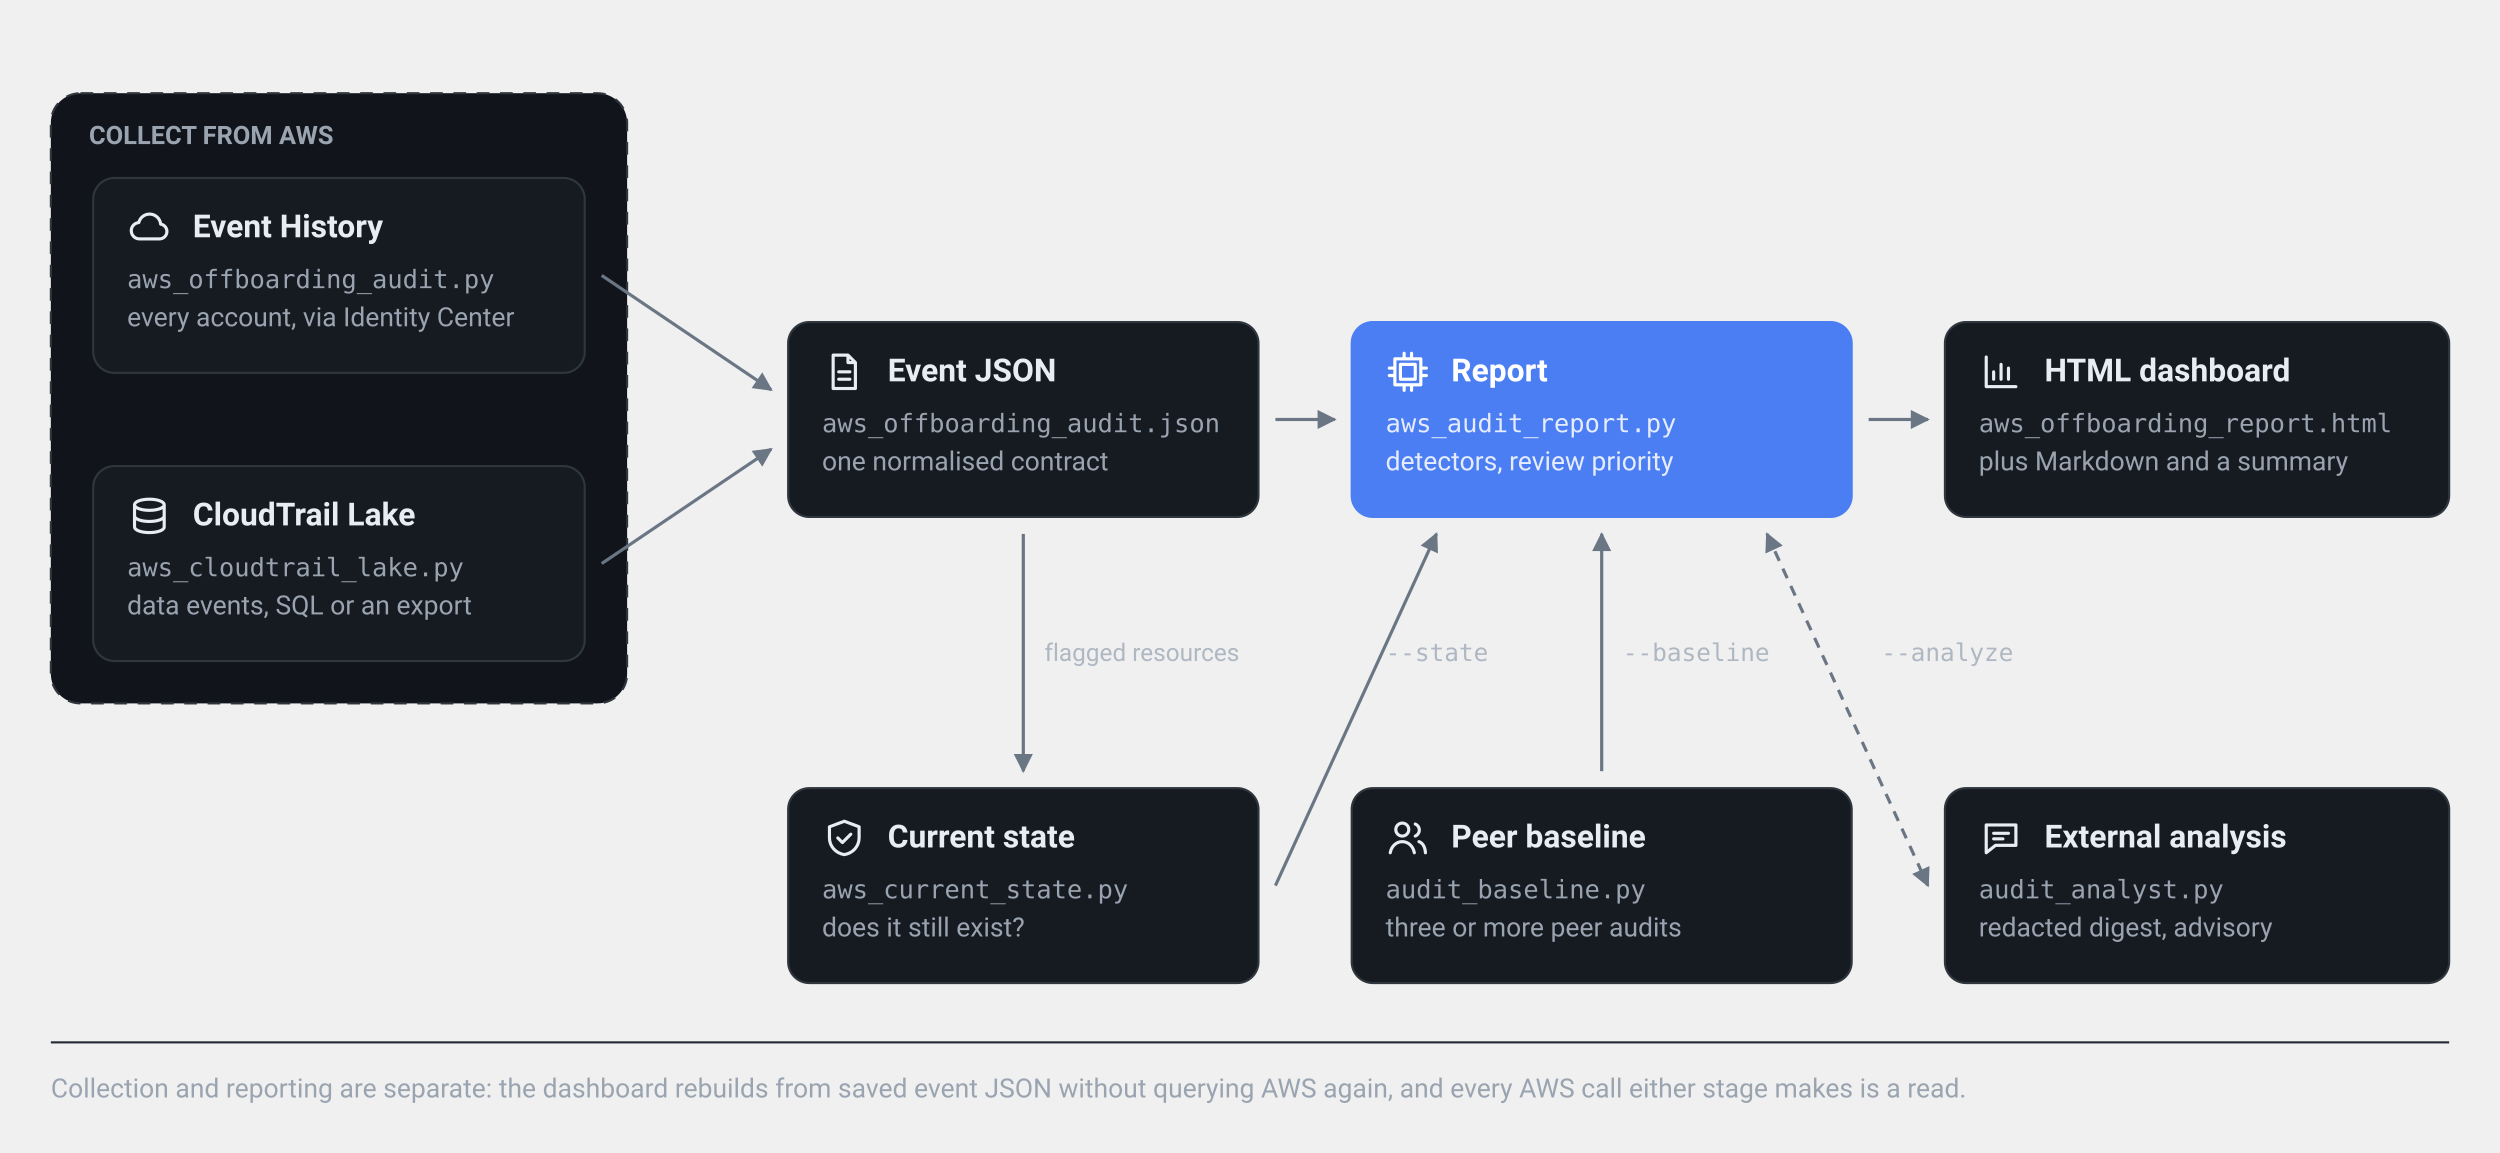
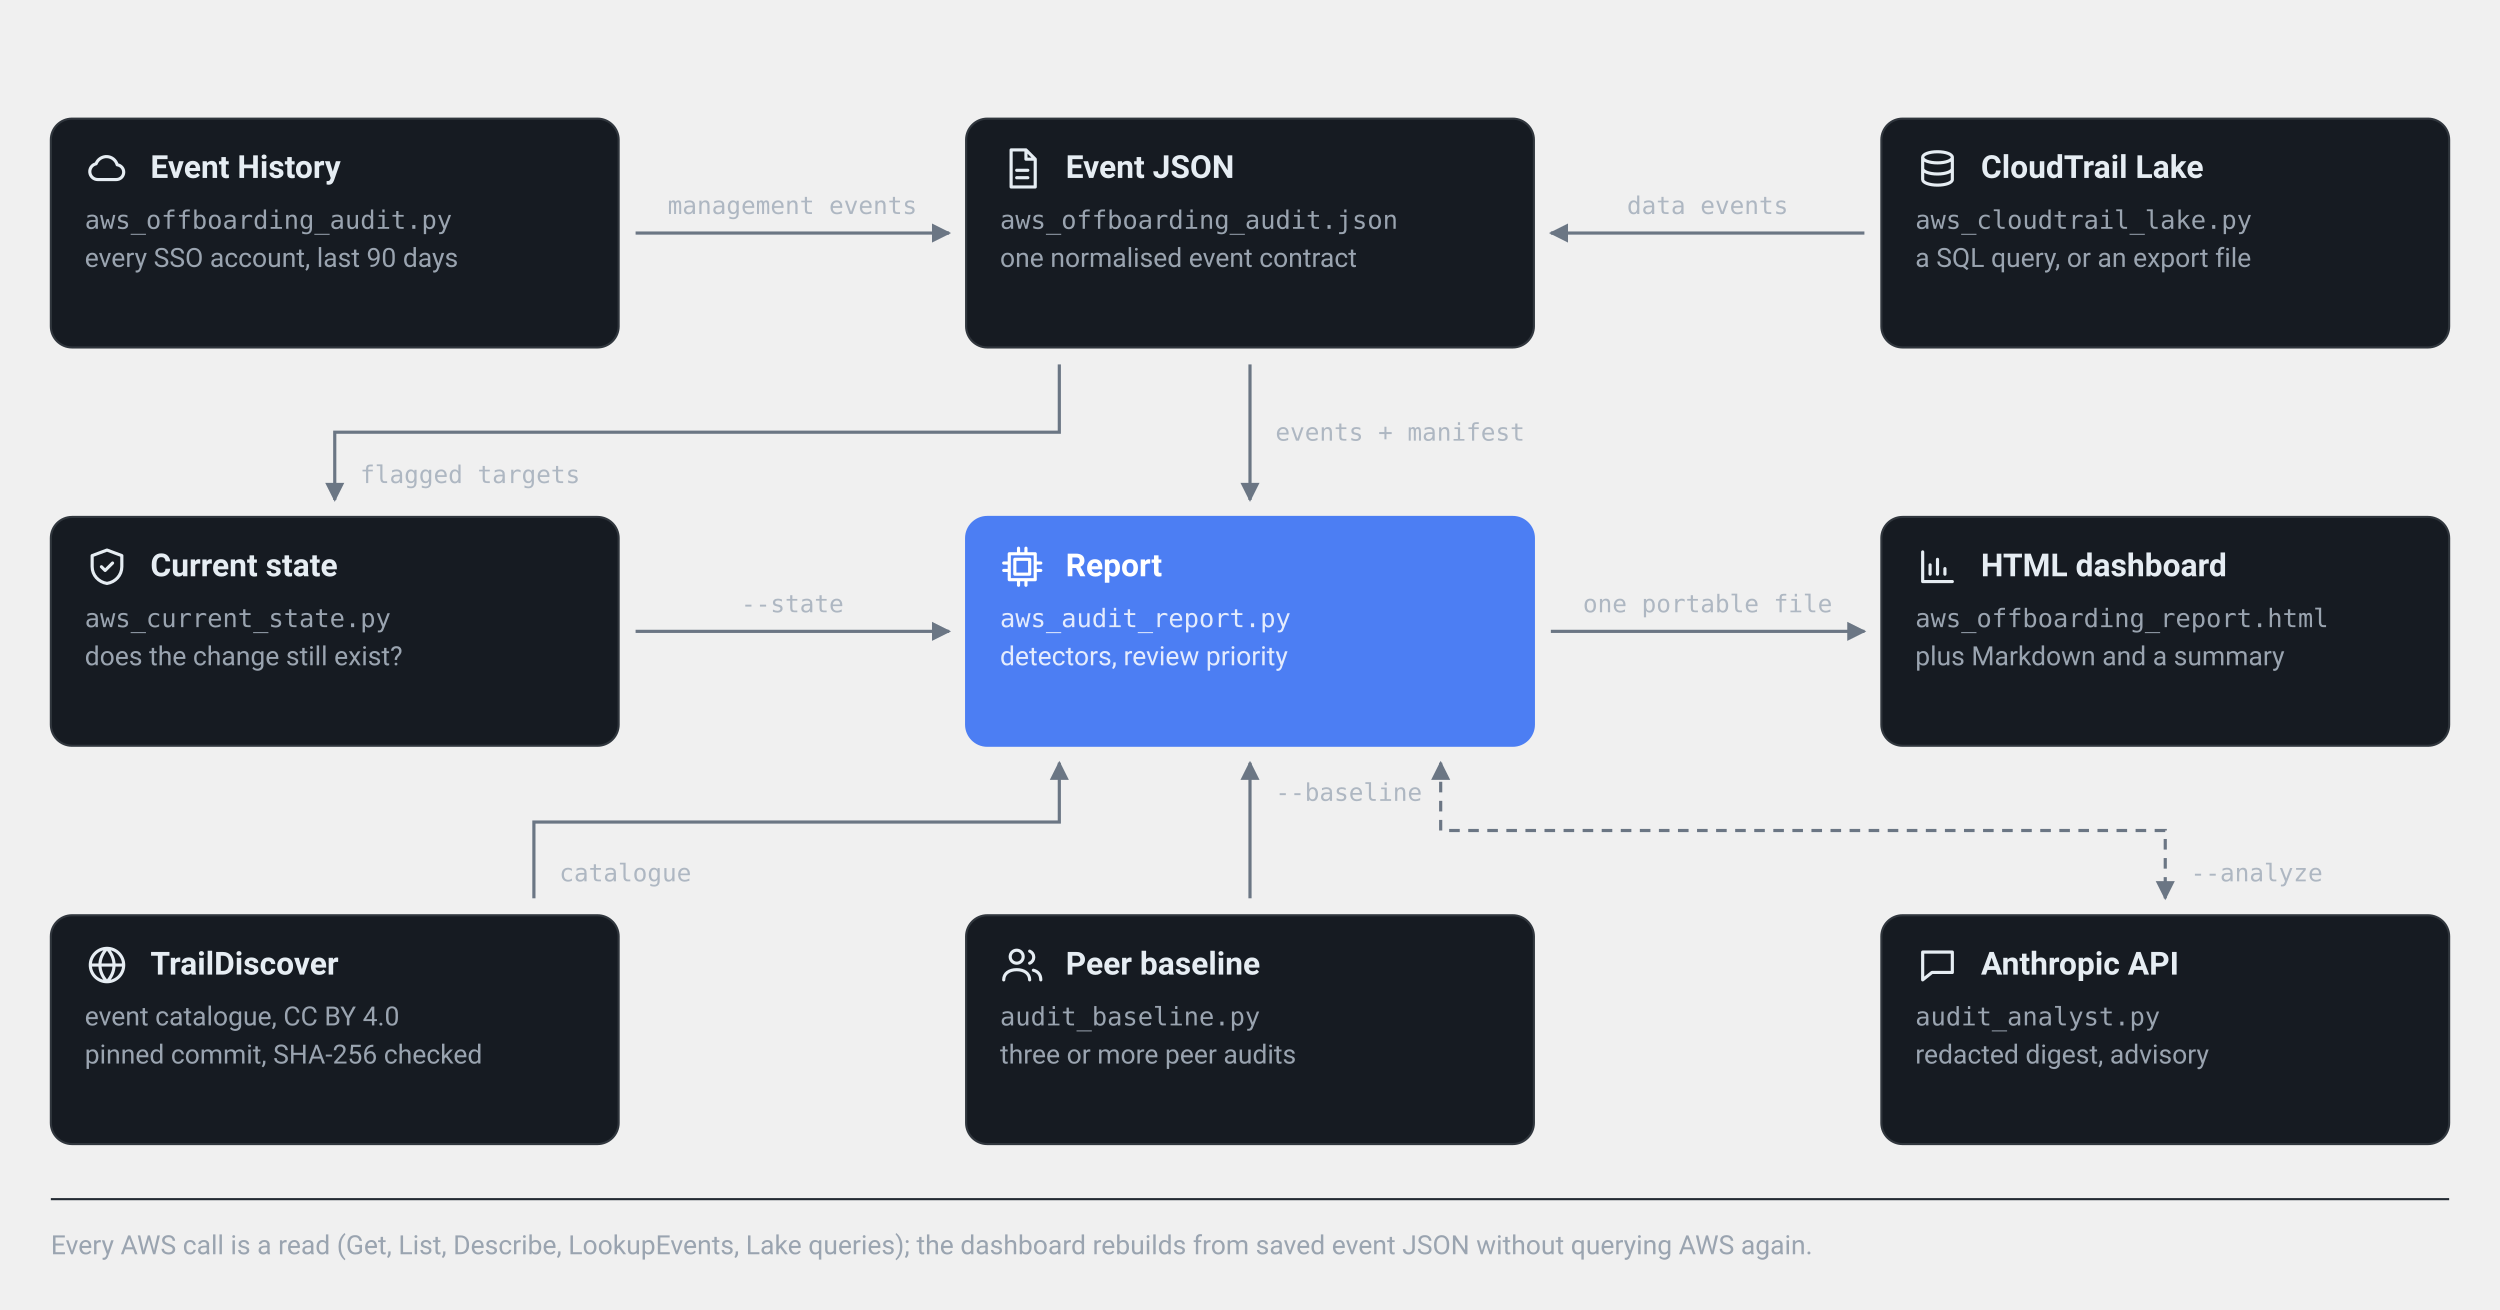
- <svg xmlns="http://www.w3.org/2000/svg" viewBox="0 0 1180 544" width="1180" height="544" role="img" aria-label="The collector reads every account's CloudTrail Event History through IAM Identity Center, and CloudTrail Lake adds data events; both write one event JSON file. The report stage turns it into the HTML dashboard, optionally with current state, a peer baseline and an external analysis.">
+ <svg xmlns="http://www.w3.org/2000/svg" viewBox="0 0 1180 618" width="1180" height="618" role="img" aria-label="Event History and CloudTrail Lake both write one event JSON file. The report reads it, with optional current state, a peer baseline, the pinned TrailDiscover catalogue and an external analysis, and writes the HTML dashboard. Every AWS call is a read.">
  <defs>
    <marker id="a" viewBox="0 0 10 10" refX="9" refY="5" markerWidth="6" markerHeight="6" orient="auto-start-reverse">
      <path d="M0 0 10 5 0 10z" fill="#6b7684" />
    </marker>
+     <marker id="b" viewBox="0 0 10 10" refX="1" refY="5" markerWidth="6" markerHeight="6" orient="auto">
+       <path d="M10 0 0 5 10 10z" fill="#6b7684" />
+     </marker>
  </defs>
-   <rect x="24" y="44" width="272" height="288" rx="14" fill="#11151b" stroke="#30363d" stroke-width="1" stroke-dasharray="6 5" />
-   <text x="42.0" y="68.0" font-family="system-ui,-apple-system,'Segoe UI',Roboto,Helvetica,Arial,sans-serif" font-size="12" fill="#9aa4b0" text-anchor="start" font-weight="600">COLLECT FROM AWS</text>
-   <rect x="44" y="84" width="232" height="92" rx="10" fill="#161b22" stroke="#30363d" stroke-width="1" />
-   <g transform="translate(60.0,97.0) scale(0.875)" fill="none" stroke="#e6edf3" stroke-width="1.7" stroke-linecap="round" stroke-linejoin="round">
-     <path d="M7 18h10.5a4 4 0 0 0 .6-7.95A6 6 0 0 0 6.3 9.2 4.4 4.4 0 0 0 7 18z" />
+   <rect x="24" y="56" width="268" height="108" rx="10" fill="#161b22" stroke="#30363d" stroke-width="1" />
+   <g transform="translate(40.0,69.0) scale(0.875)" fill="none" stroke="#e6edf3" stroke-width="1.7" stroke-linecap="round" stroke-linejoin="round">
+     <path d="M7 18h10a4 4 0 0 0 .5-7.97A6 6 0 0 0 6.1 9.5 4.3 4.3 0 0 0 7 18z" />
  </g>
-   <text x="91.0" y="112.0" font-family="system-ui,-apple-system,'Segoe UI',Roboto,Helvetica,Arial,sans-serif" font-size="15" fill="#e6edf3" text-anchor="start" font-weight="600">Event History</text>
-   <text x="60.0" y="136.0" font-family="ui-monospace,SFMono-Regular,'SF Mono',Menlo,Consolas,monospace" font-size="12" fill="#9aa4b0" text-anchor="start">aws_offboarding_audit.py</text>
-   <text x="60.0" y="154.0" font-family="system-ui,-apple-system,'Segoe UI',Roboto,Helvetica,Arial,sans-serif" font-size="12.5" fill="#9aa4b0" text-anchor="start">every account, via Identity Center</text>
-   <rect x="44" y="220" width="232" height="92" rx="10" fill="#161b22" stroke="#30363d" stroke-width="1" />
-   <g transform="translate(60.0,233.0) scale(0.875)" fill="none" stroke="#e6edf3" stroke-width="1.7" stroke-linecap="round" stroke-linejoin="round">
+   <text x="71.0" y="84.0" font-family="system-ui,-apple-system,'Segoe UI',Roboto,Helvetica,Arial,sans-serif" font-size="15" fill="#e6edf3" text-anchor="start" font-weight="600">Event History</text>
+   <text x="40.0" y="108.0" font-family="ui-monospace,SFMono-Regular,'SF Mono',Menlo,Consolas,monospace" font-size="12" fill="#9aa4b0" text-anchor="start">aws_offboarding_audit.py</text>
+   <text x="40.0" y="126.0" font-family="system-ui,-apple-system,'Segoe UI',Roboto,Helvetica,Arial,sans-serif" font-size="12.5" fill="#9aa4b0" text-anchor="start">every SSO account, last 90 days</text>
+   <rect x="456" y="56" width="268" height="108" rx="10" fill="#161b22" stroke="#30363d" stroke-width="1" />
+   <g transform="translate(472.0,69.0) scale(0.875)" fill="none" stroke="#e6edf3" stroke-width="1.7" stroke-linecap="round" stroke-linejoin="round">
+     <path d="M6 2h8l5 5v15H6z M14 2v5h5 M9 13h6 M9 17h6" />
+   </g>
+   <text x="503.0" y="84.0" font-family="system-ui,-apple-system,'Segoe UI',Roboto,Helvetica,Arial,sans-serif" font-size="15" fill="#e6edf3" text-anchor="start" font-weight="600">Event JSON</text>
+   <text x="472.0" y="108.0" font-family="ui-monospace,SFMono-Regular,'SF Mono',Menlo,Consolas,monospace" font-size="12" fill="#9aa4b0" text-anchor="start">aws_offboarding_audit.json</text>
+   <text x="472.0" y="126.0" font-family="system-ui,-apple-system,'Segoe UI',Roboto,Helvetica,Arial,sans-serif" font-size="12.5" fill="#9aa4b0" text-anchor="start">one normalised event contract</text>
+   <rect x="888" y="56" width="268" height="108" rx="10" fill="#161b22" stroke="#30363d" stroke-width="1" />
+   <g transform="translate(904.0,69.0) scale(0.875)" fill="none" stroke="#e6edf3" stroke-width="1.7" stroke-linecap="round" stroke-linejoin="round">
    <path d="M4 6c0-1.7 3.6-3 8-3s8 1.3 8 3-3.6 3-8 3-8-1.3-8-3z M4 6v12c0 1.7 3.6 3 8 3s8-1.3 8-3V6 M4 12c0 1.7 3.6 3 8 3s8-1.3 8-3" />
  </g>
-   <text x="91.0" y="248.0" font-family="system-ui,-apple-system,'Segoe UI',Roboto,Helvetica,Arial,sans-serif" font-size="15" fill="#e6edf3" text-anchor="start" font-weight="600">CloudTrail Lake</text>
-   <text x="60.0" y="272.0" font-family="ui-monospace,SFMono-Regular,'SF Mono',Menlo,Consolas,monospace" font-size="12" fill="#9aa4b0" text-anchor="start">aws_cloudtrail_lake.py</text>
-   <text x="60.0" y="290.0" font-family="system-ui,-apple-system,'Segoe UI',Roboto,Helvetica,Arial,sans-serif" font-size="12.5" fill="#9aa4b0" text-anchor="start">data events, SQL or an export</text>
-   <rect x="372" y="152" width="222" height="92" rx="10" fill="#161b22" stroke="#30363d" stroke-width="1" />
-   <g transform="translate(388.0,165.0) scale(0.875)" fill="none" stroke="#e6edf3" stroke-width="1.7" stroke-linecap="round" stroke-linejoin="round">
-     <path d="M6 3h8l4 4v14H6z M14 3v4h4 M9 12h6 M9 16h6" />
+   <text x="935.0" y="84.0" font-family="system-ui,-apple-system,'Segoe UI',Roboto,Helvetica,Arial,sans-serif" font-size="15" fill="#e6edf3" text-anchor="start" font-weight="600">CloudTrail Lake</text>
+   <text x="904.0" y="108.0" font-family="ui-monospace,SFMono-Regular,'SF Mono',Menlo,Consolas,monospace" font-size="12" fill="#9aa4b0" text-anchor="start">aws_cloudtrail_lake.py</text>
+   <text x="904.0" y="126.0" font-family="system-ui,-apple-system,'Segoe UI',Roboto,Helvetica,Arial,sans-serif" font-size="12.5" fill="#9aa4b0" text-anchor="start">a SQL query, or an export file</text>
+   <rect x="24" y="244" width="268" height="108" rx="10" fill="#161b22" stroke="#30363d" stroke-width="1" />
+   <g transform="translate(40.0,257.0) scale(0.875)" fill="none" stroke="#e6edf3" stroke-width="1.7" stroke-linecap="round" stroke-linejoin="round">
+     <path d="M12 3 4 6v6c0 4.5 3.4 8.3 8 9 4.6-.7 8-4.5 8-9V6z M9 12l2 2 4-4" />
  </g>
-   <text x="419.0" y="180.0" font-family="system-ui,-apple-system,'Segoe UI',Roboto,Helvetica,Arial,sans-serif" font-size="15" fill="#e6edf3" text-anchor="start" font-weight="600">Event JSON</text>
-   <text x="388.0" y="204.0" font-family="ui-monospace,SFMono-Regular,'SF Mono',Menlo,Consolas,monospace" font-size="12" fill="#9aa4b0" text-anchor="start">aws_offboarding_audit.json</text>
-   <text x="388.0" y="222.0" font-family="system-ui,-apple-system,'Segoe UI',Roboto,Helvetica,Arial,sans-serif" font-size="12.5" fill="#9aa4b0" text-anchor="start">one normalised contract</text>
-   <rect x="638" y="152" width="236" height="92" rx="10" fill="#4c7ef3" stroke="#4c7ef3" stroke-width="1" />
-   <g transform="translate(654.0,165.0) scale(0.875)" fill="none" stroke="#ffffff" stroke-width="1.7" stroke-linecap="round" stroke-linejoin="round">
+   <text x="71.0" y="272.0" font-family="system-ui,-apple-system,'Segoe UI',Roboto,Helvetica,Arial,sans-serif" font-size="15" fill="#e6edf3" text-anchor="start" font-weight="600">Current state</text>
+   <text x="40.0" y="296.0" font-family="ui-monospace,SFMono-Regular,'SF Mono',Menlo,Consolas,monospace" font-size="12" fill="#9aa4b0" text-anchor="start">aws_current_state.py</text>
+   <text x="40.0" y="314.0" font-family="system-ui,-apple-system,'Segoe UI',Roboto,Helvetica,Arial,sans-serif" font-size="12.5" fill="#9aa4b0" text-anchor="start">does the change still exist?</text>
+   <rect x="456" y="244" width="268" height="108" rx="10" fill="#4c7ef3" stroke="#4c7ef3" stroke-width="1" />
+   <g transform="translate(472.0,257.0) scale(0.875)" fill="none" stroke="#ffffff" stroke-width="1.7" stroke-linecap="round" stroke-linejoin="round">
    <path d="M8 8h8v8H8z M5 5h14v14H5z M10 2v3 M14 2v3 M10 19v3 M14 19v3 M2 10h3 M2 14h3 M19 10h3 M19 14h3" />
  </g>
-   <text x="685.0" y="180.0" font-family="system-ui,-apple-system,'Segoe UI',Roboto,Helvetica,Arial,sans-serif" font-size="15" fill="#ffffff" text-anchor="start" font-weight="600">Report</text>
-   <text x="654.0" y="204.0" font-family="ui-monospace,SFMono-Regular,'SF Mono',Menlo,Consolas,monospace" font-size="12" fill="#ffffff" text-anchor="start" opacity="0.85">aws_audit_report.py</text>
-   <text x="654.0" y="222.0" font-family="system-ui,-apple-system,'Segoe UI',Roboto,Helvetica,Arial,sans-serif" font-size="12.5" fill="#ffffff" text-anchor="start" opacity="0.85">detectors, review priority</text>
-   <rect x="918" y="152" width="238" height="92" rx="10" fill="#161b22" stroke="#30363d" stroke-width="1" />
-   <g transform="translate(934.0,165.0) scale(0.875)" fill="none" stroke="#e6edf3" stroke-width="1.7" stroke-linecap="round" stroke-linejoin="round">
-     <path d="M4 4v16h16 M8 16v-4 M12 16V8 M16 16v-6" />
+   <text x="503.0" y="272.0" font-family="system-ui,-apple-system,'Segoe UI',Roboto,Helvetica,Arial,sans-serif" font-size="15" fill="#ffffff" text-anchor="start" font-weight="600">Report</text>
+   <text x="472.0" y="296.0" font-family="ui-monospace,SFMono-Regular,'SF Mono',Menlo,Consolas,monospace" font-size="12" fill="#ffffff" text-anchor="start" opacity="0.85">aws_audit_report.py</text>
+   <text x="472.0" y="314.0" font-family="system-ui,-apple-system,'Segoe UI',Roboto,Helvetica,Arial,sans-serif" font-size="12.5" fill="#ffffff" text-anchor="start" opacity="0.85">detectors, review priority</text>
+   <rect x="888" y="244" width="268" height="108" rx="10" fill="#161b22" stroke="#30363d" stroke-width="1" />
+   <g transform="translate(904.0,257.0) scale(0.875)" fill="none" stroke="#e6edf3" stroke-width="1.7" stroke-linecap="round" stroke-linejoin="round">
+     <path d="M4 20V4 M4 20h16 M8 16v-5 M12 16V8 M16 16v-3" />
  </g>
-   <text x="965.0" y="180.0" font-family="system-ui,-apple-system,'Segoe UI',Roboto,Helvetica,Arial,sans-serif" font-size="15" fill="#e6edf3" text-anchor="start" font-weight="600">HTML dashboard</text>
-   <text x="934.0" y="204.0" font-family="ui-monospace,SFMono-Regular,'SF Mono',Menlo,Consolas,monospace" font-size="12" fill="#9aa4b0" text-anchor="start">aws_offboarding_report.html</text>
-   <text x="934.0" y="222.0" font-family="system-ui,-apple-system,'Segoe UI',Roboto,Helvetica,Arial,sans-serif" font-size="12.5" fill="#9aa4b0" text-anchor="start">plus Markdown and a summary</text>
-   <rect x="372" y="372" width="222" height="92" rx="10" fill="#161b22" stroke="#30363d" stroke-width="1" />
-   <g transform="translate(388.0,385.0) scale(0.875)" fill="none" stroke="#e6edf3" stroke-width="1.7" stroke-linecap="round" stroke-linejoin="round">
-     <path d="M12 3l8 3v6c0 4.5-3.4 8.3-8 9-4.6-.7-8-4.5-8-9V6z M8.5 12l2.5 2.5 4.5-4.5" />
+   <text x="935.0" y="272.0" font-family="system-ui,-apple-system,'Segoe UI',Roboto,Helvetica,Arial,sans-serif" font-size="15" fill="#e6edf3" text-anchor="start" font-weight="600">HTML dashboard</text>
+   <text x="904.0" y="296.0" font-family="ui-monospace,SFMono-Regular,'SF Mono',Menlo,Consolas,monospace" font-size="12" fill="#9aa4b0" text-anchor="start">aws_offboarding_report.html</text>
+   <text x="904.0" y="314.0" font-family="system-ui,-apple-system,'Segoe UI',Roboto,Helvetica,Arial,sans-serif" font-size="12.5" fill="#9aa4b0" text-anchor="start">plus Markdown and a summary</text>
+   <rect x="24" y="432" width="268" height="108" rx="10" fill="#161b22" stroke="#30363d" stroke-width="1" />
+   <g transform="translate(40.0,445.0) scale(0.875)" fill="none" stroke="#e6edf3" stroke-width="1.7" stroke-linecap="round" stroke-linejoin="round">
+     <path d="M12 3a9 9 0 1 0 0 18 9 9 0 0 0 0-18z M3 12h18 M12 3c2.5 2.7 3.8 5.7 3.8 9s-1.3 6.3-3.8 9 M12 3c-2.5 2.7-3.8 5.7-3.8 9s1.3 6.3 3.8 9" />
  </g>
-   <text x="419.0" y="400.0" font-family="system-ui,-apple-system,'Segoe UI',Roboto,Helvetica,Arial,sans-serif" font-size="15" fill="#e6edf3" text-anchor="start" font-weight="600">Current state</text>
-   <text x="388.0" y="424.0" font-family="ui-monospace,SFMono-Regular,'SF Mono',Menlo,Consolas,monospace" font-size="12" fill="#9aa4b0" text-anchor="start">aws_current_state.py</text>
-   <text x="388.0" y="442.0" font-family="system-ui,-apple-system,'Segoe UI',Roboto,Helvetica,Arial,sans-serif" font-size="12.5" fill="#9aa4b0" text-anchor="start">does it still exist?</text>
-   <rect x="638" y="372" width="236" height="92" rx="10" fill="#161b22" stroke="#30363d" stroke-width="1" />
-   <g transform="translate(654.0,385.0) scale(0.875)" fill="none" stroke="#e6edf3" stroke-width="1.7" stroke-linecap="round" stroke-linejoin="round">
-     <path d="M9 11a3.5 3.5 0 1 0 0-7 3.5 3.5 0 0 0 0 7z M2.5 20c.6-3.5 3.3-6 6.5-6s5.9 2.5 6.5 6 M16 4.5a3.5 3.5 0 0 1 0 6.5 M18 14c2 .7 3.3 2.8 3.5 6" />
+   <text x="71.0" y="460.0" font-family="system-ui,-apple-system,'Segoe UI',Roboto,Helvetica,Arial,sans-serif" font-size="15" fill="#e6edf3" text-anchor="start" font-weight="600">TrailDiscover</text>
+   <text x="40.0" y="484.0" font-family="system-ui,-apple-system,'Segoe UI',Roboto,Helvetica,Arial,sans-serif" font-size="12.5" fill="#9aa4b0" text-anchor="start">event catalogue, CC BY 4.0</text>
+   <text x="40.0" y="502.0" font-family="system-ui,-apple-system,'Segoe UI',Roboto,Helvetica,Arial,sans-serif" font-size="12.5" fill="#9aa4b0" text-anchor="start">pinned commit, SHA-256 checked</text>
+   <rect x="456" y="432" width="268" height="108" rx="10" fill="#161b22" stroke="#30363d" stroke-width="1" />
+   <g transform="translate(472.0,445.0) scale(0.875)" fill="none" stroke="#e6edf3" stroke-width="1.7" stroke-linecap="round" stroke-linejoin="round">
+     <path d="M9 11a3.5 3.5 0 1 0 0-7 3.5 3.5 0 0 0 0 7z M2 20c0-3.5 3-5.5 7-5.5s7 2 7 5.5 M16 4.5a3.5 3.5 0 0 1 0 6.5 M18 14.8c2.4.6 4 2.3 4 5.2" />
  </g>
-   <text x="685.0" y="400.0" font-family="system-ui,-apple-system,'Segoe UI',Roboto,Helvetica,Arial,sans-serif" font-size="15" fill="#e6edf3" text-anchor="start" font-weight="600">Peer baseline</text>
-   <text x="654.0" y="424.0" font-family="ui-monospace,SFMono-Regular,'SF Mono',Menlo,Consolas,monospace" font-size="12" fill="#9aa4b0" text-anchor="start">audit_baseline.py</text>
-   <text x="654.0" y="442.0" font-family="system-ui,-apple-system,'Segoe UI',Roboto,Helvetica,Arial,sans-serif" font-size="12.5" fill="#9aa4b0" text-anchor="start">three or more peer audits</text>
-   <rect x="918" y="372" width="238" height="92" rx="10" fill="#161b22" stroke="#30363d" stroke-width="1" />
-   <g transform="translate(934.0,385.0) scale(0.875)" fill="none" stroke="#e6edf3" stroke-width="1.7" stroke-linecap="round" stroke-linejoin="round">
-     <path d="M4 5h16v11H9l-5 4z M8 9.5h8 M8 12.5h5" />
+   <text x="503.0" y="460.0" font-family="system-ui,-apple-system,'Segoe UI',Roboto,Helvetica,Arial,sans-serif" font-size="15" fill="#e6edf3" text-anchor="start" font-weight="600">Peer baseline</text>
+   <text x="472.0" y="484.0" font-family="ui-monospace,SFMono-Regular,'SF Mono',Menlo,Consolas,monospace" font-size="12" fill="#9aa4b0" text-anchor="start">audit_baseline.py</text>
+   <text x="472.0" y="502.0" font-family="system-ui,-apple-system,'Segoe UI',Roboto,Helvetica,Arial,sans-serif" font-size="12.5" fill="#9aa4b0" text-anchor="start">three or more peer audits</text>
+   <rect x="888" y="432" width="268" height="108" rx="10" fill="#161b22" stroke="#30363d" stroke-width="1" />
+   <g transform="translate(904.0,445.0) scale(0.875)" fill="none" stroke="#e6edf3" stroke-width="1.7" stroke-linecap="round" stroke-linejoin="round">
+     <path d="M4 5h16v11H9l-5 4z" />
  </g>
-   <text x="965.0" y="400.0" font-family="system-ui,-apple-system,'Segoe UI',Roboto,Helvetica,Arial,sans-serif" font-size="15" fill="#e6edf3" text-anchor="start" font-weight="600">External analysis</text>
-   <text x="934.0" y="424.0" font-family="ui-monospace,SFMono-Regular,'SF Mono',Menlo,Consolas,monospace" font-size="12" fill="#9aa4b0" text-anchor="start">audit_analyst.py</text>
-   <text x="934.0" y="442.0" font-family="system-ui,-apple-system,'Segoe UI',Roboto,Helvetica,Arial,sans-serif" font-size="12.5" fill="#9aa4b0" text-anchor="start">redacted digest, advisory</text>
-   <polyline points="284,130.0 364,184.0" fill="none" stroke="#6b7684" stroke-width="1.5" marker-end="url(#a)" />
-   <polyline points="284,266.0 364,212.0" fill="none" stroke="#6b7684" stroke-width="1.5" marker-end="url(#a)" />
-   <polyline points="602,198.0 630,198.0" fill="none" stroke="#6b7684" stroke-width="1.5" marker-end="url(#a)" />
-   <polyline points="882,198.0 910,198.0" fill="none" stroke="#6b7684" stroke-width="1.5" marker-end="url(#a)" />
-   <polyline points="483.0,252 483.0,364" fill="none" stroke="#6b7684" stroke-width="1.5" marker-end="url(#a)" />
-   <text x="493.0" y="312.0" font-family="system-ui,-apple-system,'Segoe UI',Roboto,Helvetica,Arial,sans-serif" font-size="11.5" fill="#aeb7c2" text-anchor="start">flagged resources</text>
-   <polyline points="602,418.0 678,252" fill="none" stroke="#6b7684" stroke-width="1.5" marker-end="url(#a)" />
-   <text x="654.0" y="312.0" font-family="ui-monospace,SFMono-Regular,'SF Mono',Menlo,Consolas,monospace" font-size="11.5" fill="#aeb7c2" text-anchor="start">--state</text>
-   <polyline points="756.0,364 756.0,252" fill="none" stroke="#6b7684" stroke-width="1.5" marker-end="url(#a)" />
-   <text x="766.0" y="312.0" font-family="ui-monospace,SFMono-Regular,'SF Mono',Menlo,Consolas,monospace" font-size="11.5" fill="#aeb7c2" text-anchor="start">--baseline</text>
-   <polyline points="834,252 910,418.0" fill="none" stroke="#6b7684" stroke-width="1.5" stroke-dasharray="5 4" marker-end="url(#a)" marker-start="url(#a)" />
-   <text x="888.0" y="312.0" font-family="ui-monospace,SFMono-Regular,'SF Mono',Menlo,Consolas,monospace" font-size="11.5" fill="#aeb7c2" text-anchor="start">--analyze</text>
-   <line x1="24" y1="492" x2="1156" y2="492" stroke="#232a33" stroke-width="1" />
-   <text x="24.0" y="518.0" font-family="system-ui,-apple-system,'Segoe UI',Roboto,Helvetica,Arial,sans-serif" font-size="12.5" fill="#9aa4b0" text-anchor="start">Collection and reporting are separate: the dashboard rebuilds from saved event JSON without querying AWS again, and every AWS call either stage makes is a read.</text>
+   <text x="935.0" y="460.0" font-family="system-ui,-apple-system,'Segoe UI',Roboto,Helvetica,Arial,sans-serif" font-size="15" fill="#e6edf3" text-anchor="start" font-weight="600">Anthropic API</text>
+   <text x="904.0" y="484.0" font-family="ui-monospace,SFMono-Regular,'SF Mono',Menlo,Consolas,monospace" font-size="12" fill="#9aa4b0" text-anchor="start">audit_analyst.py</text>
+   <text x="904.0" y="502.0" font-family="system-ui,-apple-system,'Segoe UI',Roboto,Helvetica,Arial,sans-serif" font-size="12.5" fill="#9aa4b0" text-anchor="start">redacted digest, advisory</text>
+   <polyline points="300,110.0 448,110.0" fill="none" stroke="#6b7684" stroke-width="1.5" marker-end="url(#a)" />
+   <text x="374.0" y="101.0" font-family="ui-monospace,SFMono-Regular,'SF Mono',Menlo,Consolas,monospace" font-size="11.5" fill="#aeb7c2" text-anchor="middle">management events</text>
+   <polyline points="880,110.0 732,110.0" fill="none" stroke="#6b7684" stroke-width="1.5" marker-end="url(#a)" />
+   <text x="806.0" y="101.0" font-family="ui-monospace,SFMono-Regular,'SF Mono',Menlo,Consolas,monospace" font-size="11.5" fill="#aeb7c2" text-anchor="middle">data events</text>
+   <polyline points="590.0,172 590.0,236" fill="none" stroke="#6b7684" stroke-width="1.5" marker-end="url(#a)" />
+   <text x="602.0" y="208.0" font-family="ui-monospace,SFMono-Regular,'SF Mono',Menlo,Consolas,monospace" font-size="11.5" fill="#aeb7c2" text-anchor="start">events + manifest</text>
+   <polyline points="500,172 500,204 158.0,204 158.0,236" fill="none" stroke="#6b7684" stroke-width="1.5" marker-end="url(#a)" />
+   <text x="170.0" y="228.0" font-family="ui-monospace,SFMono-Regular,'SF Mono',Menlo,Consolas,monospace" font-size="11.5" fill="#aeb7c2" text-anchor="start">flagged targets</text>
+   <polyline points="300,298.0 448,298.0" fill="none" stroke="#6b7684" stroke-width="1.5" marker-end="url(#a)" />
+   <text x="374.0" y="289.0" font-family="ui-monospace,SFMono-Regular,'SF Mono',Menlo,Consolas,monospace" font-size="11.5" fill="#aeb7c2" text-anchor="middle">--state</text>
+   <polyline points="732,298.0 880,298.0" fill="none" stroke="#6b7684" stroke-width="1.5" marker-end="url(#a)" />
+   <text x="806.0" y="289.0" font-family="ui-monospace,SFMono-Regular,'SF Mono',Menlo,Consolas,monospace" font-size="11.5" fill="#aeb7c2" text-anchor="middle">one portable file</text>
+   <polyline points="252,424 252,388 500,388 500,360" fill="none" stroke="#6b7684" stroke-width="1.5" marker-end="url(#a)" />
+   <text x="264.0" y="416.0" font-family="ui-monospace,SFMono-Regular,'SF Mono',Menlo,Consolas,monospace" font-size="11.5" fill="#aeb7c2" text-anchor="start">catalogue</text>
+   <polyline points="590.0,424 590.0,360" fill="none" stroke="#6b7684" stroke-width="1.5" marker-end="url(#a)" />
+   <text x="602.0" y="378.0" font-family="ui-monospace,SFMono-Regular,'SF Mono',Menlo,Consolas,monospace" font-size="11.5" fill="#aeb7c2" text-anchor="start">--baseline</text>
+   <polyline points="680,360 680,392 1022.0,392 1022.0,424" fill="none" stroke="#6b7684" stroke-width="1.5" stroke-dasharray="5 4" marker-end="url(#a)" marker-start="url(#b)" />
+   <text x="1034.0" y="416.0" font-family="ui-monospace,SFMono-Regular,'SF Mono',Menlo,Consolas,monospace" font-size="11.5" fill="#aeb7c2" text-anchor="start">--analyze</text>
+   <line x1="24" y1="566" x2="1156" y2="566" stroke="#232a33" stroke-width="1" />
+   <text x="24.0" y="592.0" font-family="system-ui,-apple-system,'Segoe UI',Roboto,Helvetica,Arial,sans-serif" font-size="12.5" fill="#9aa4b0" text-anchor="start">Every AWS call is a read (Get, List, Describe, LookupEvents, Lake queries); the dashboard rebuilds from saved event JSON without querying AWS again.</text>
</svg>
